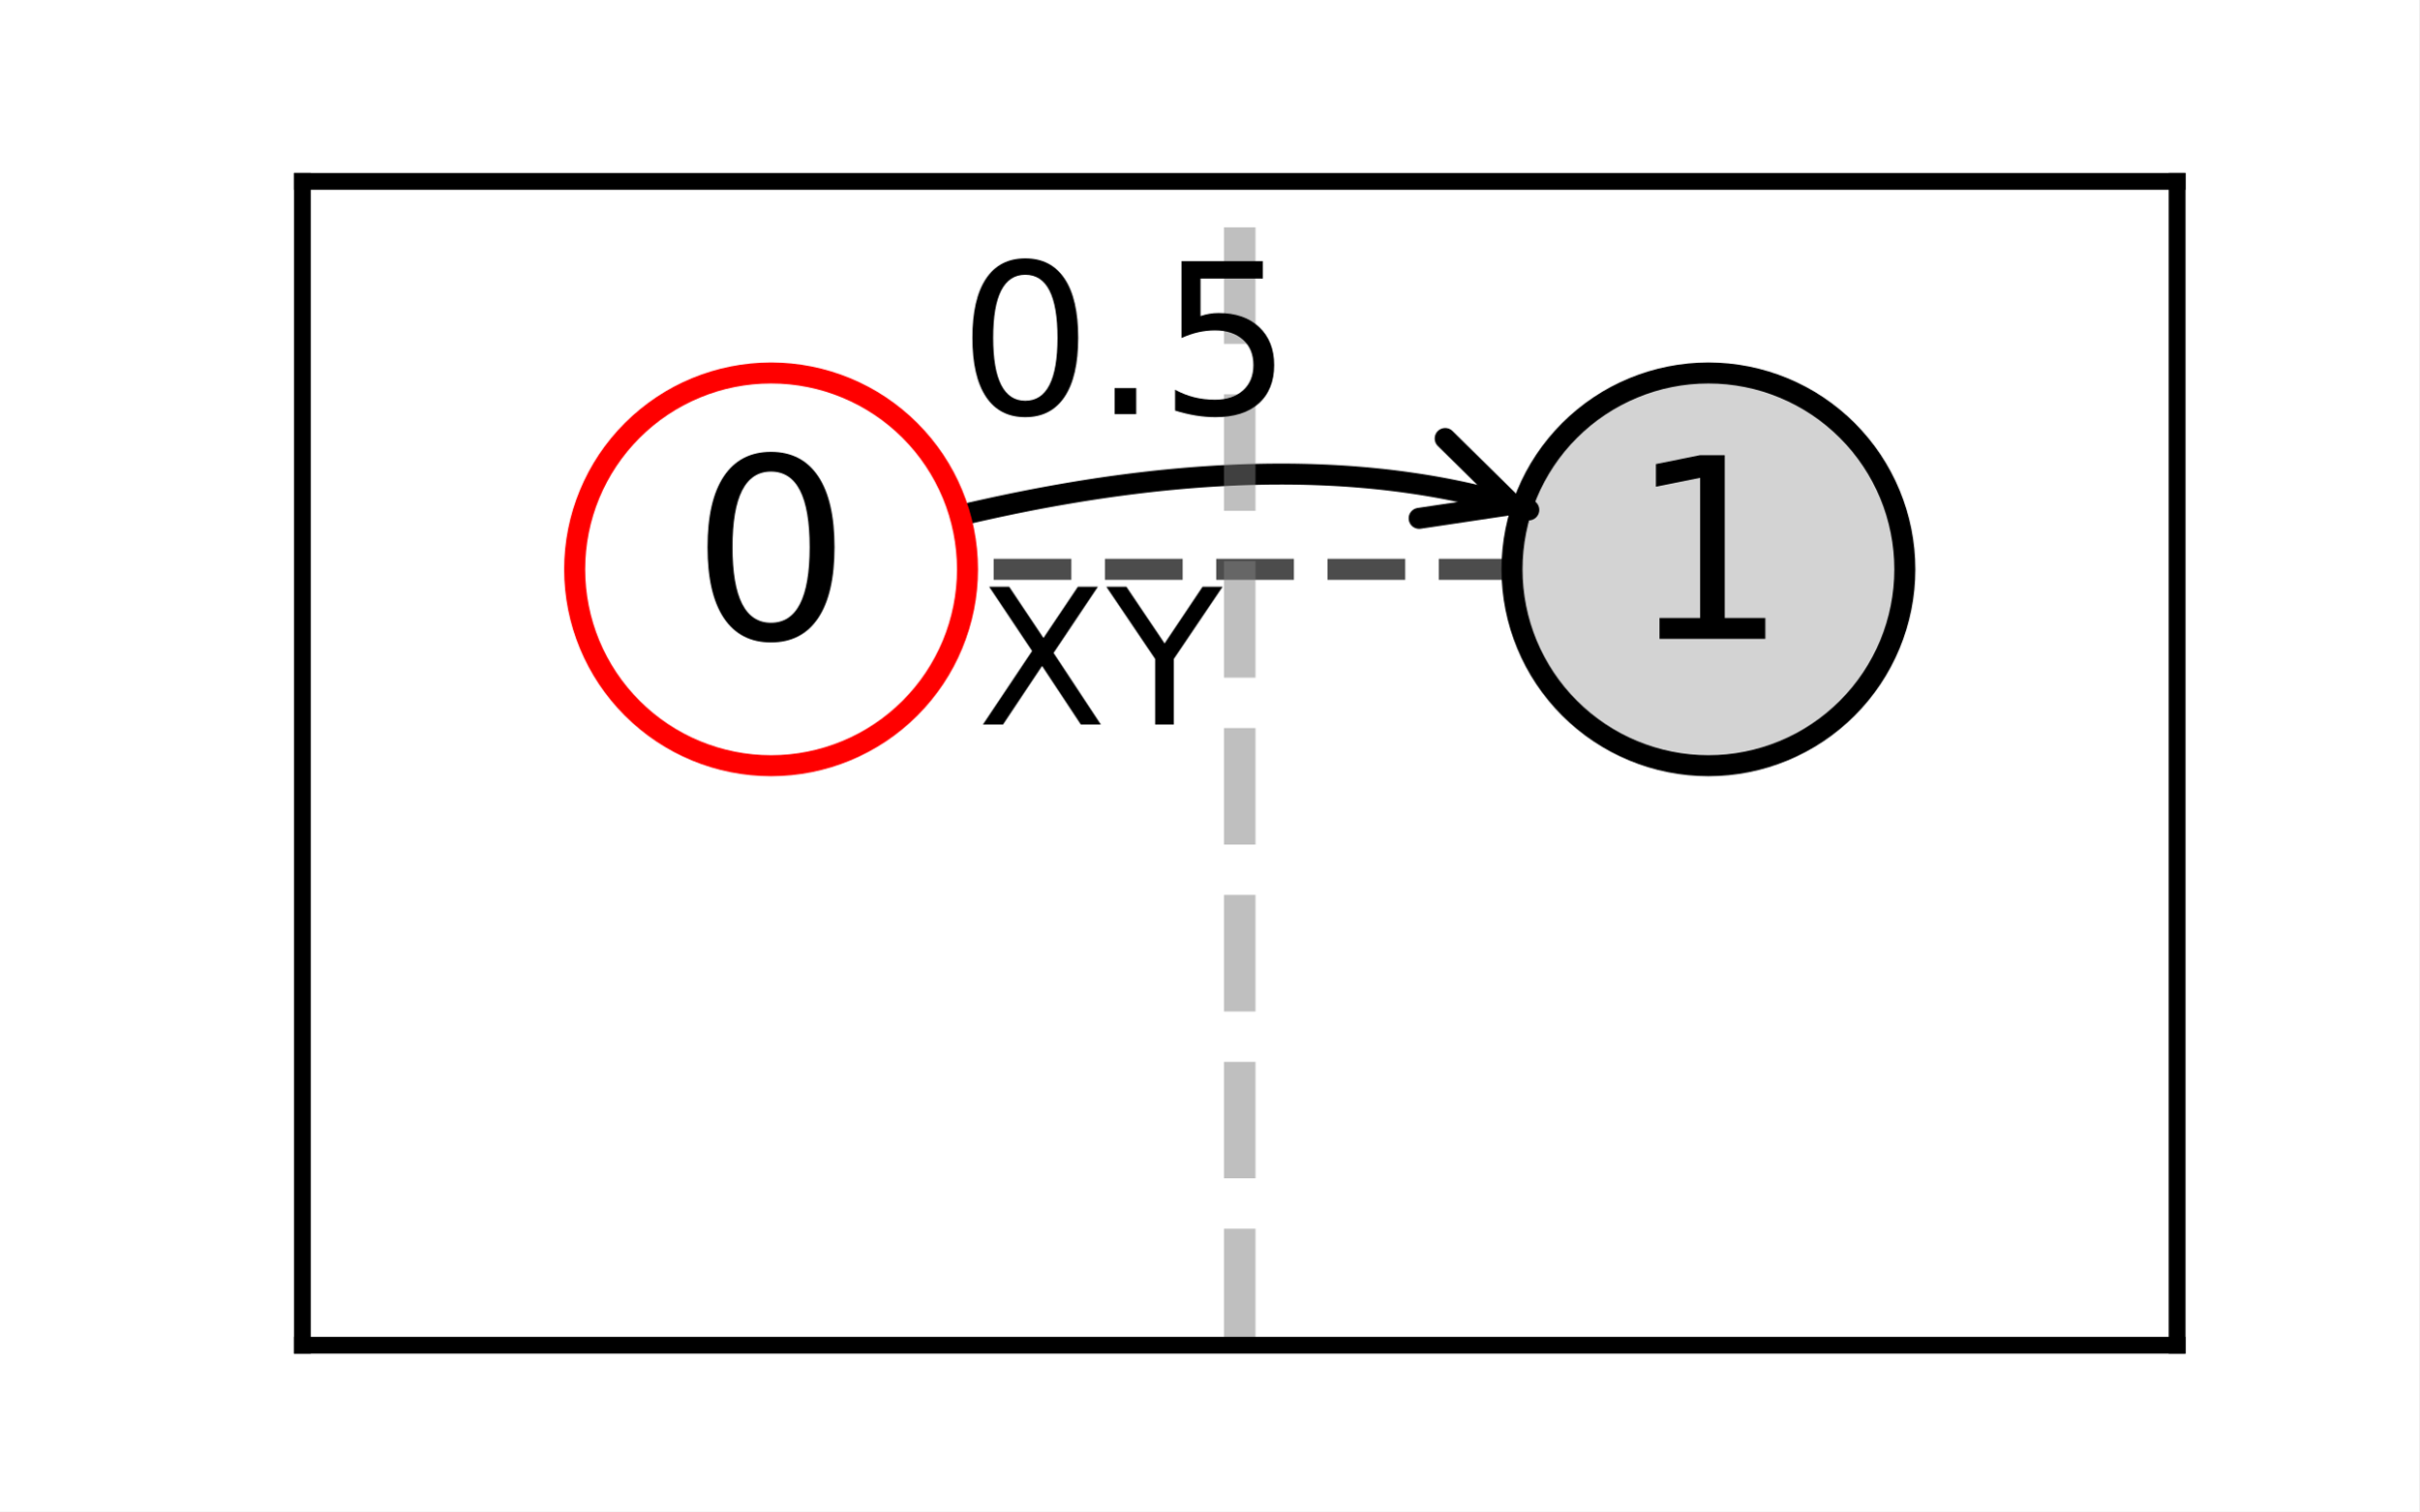
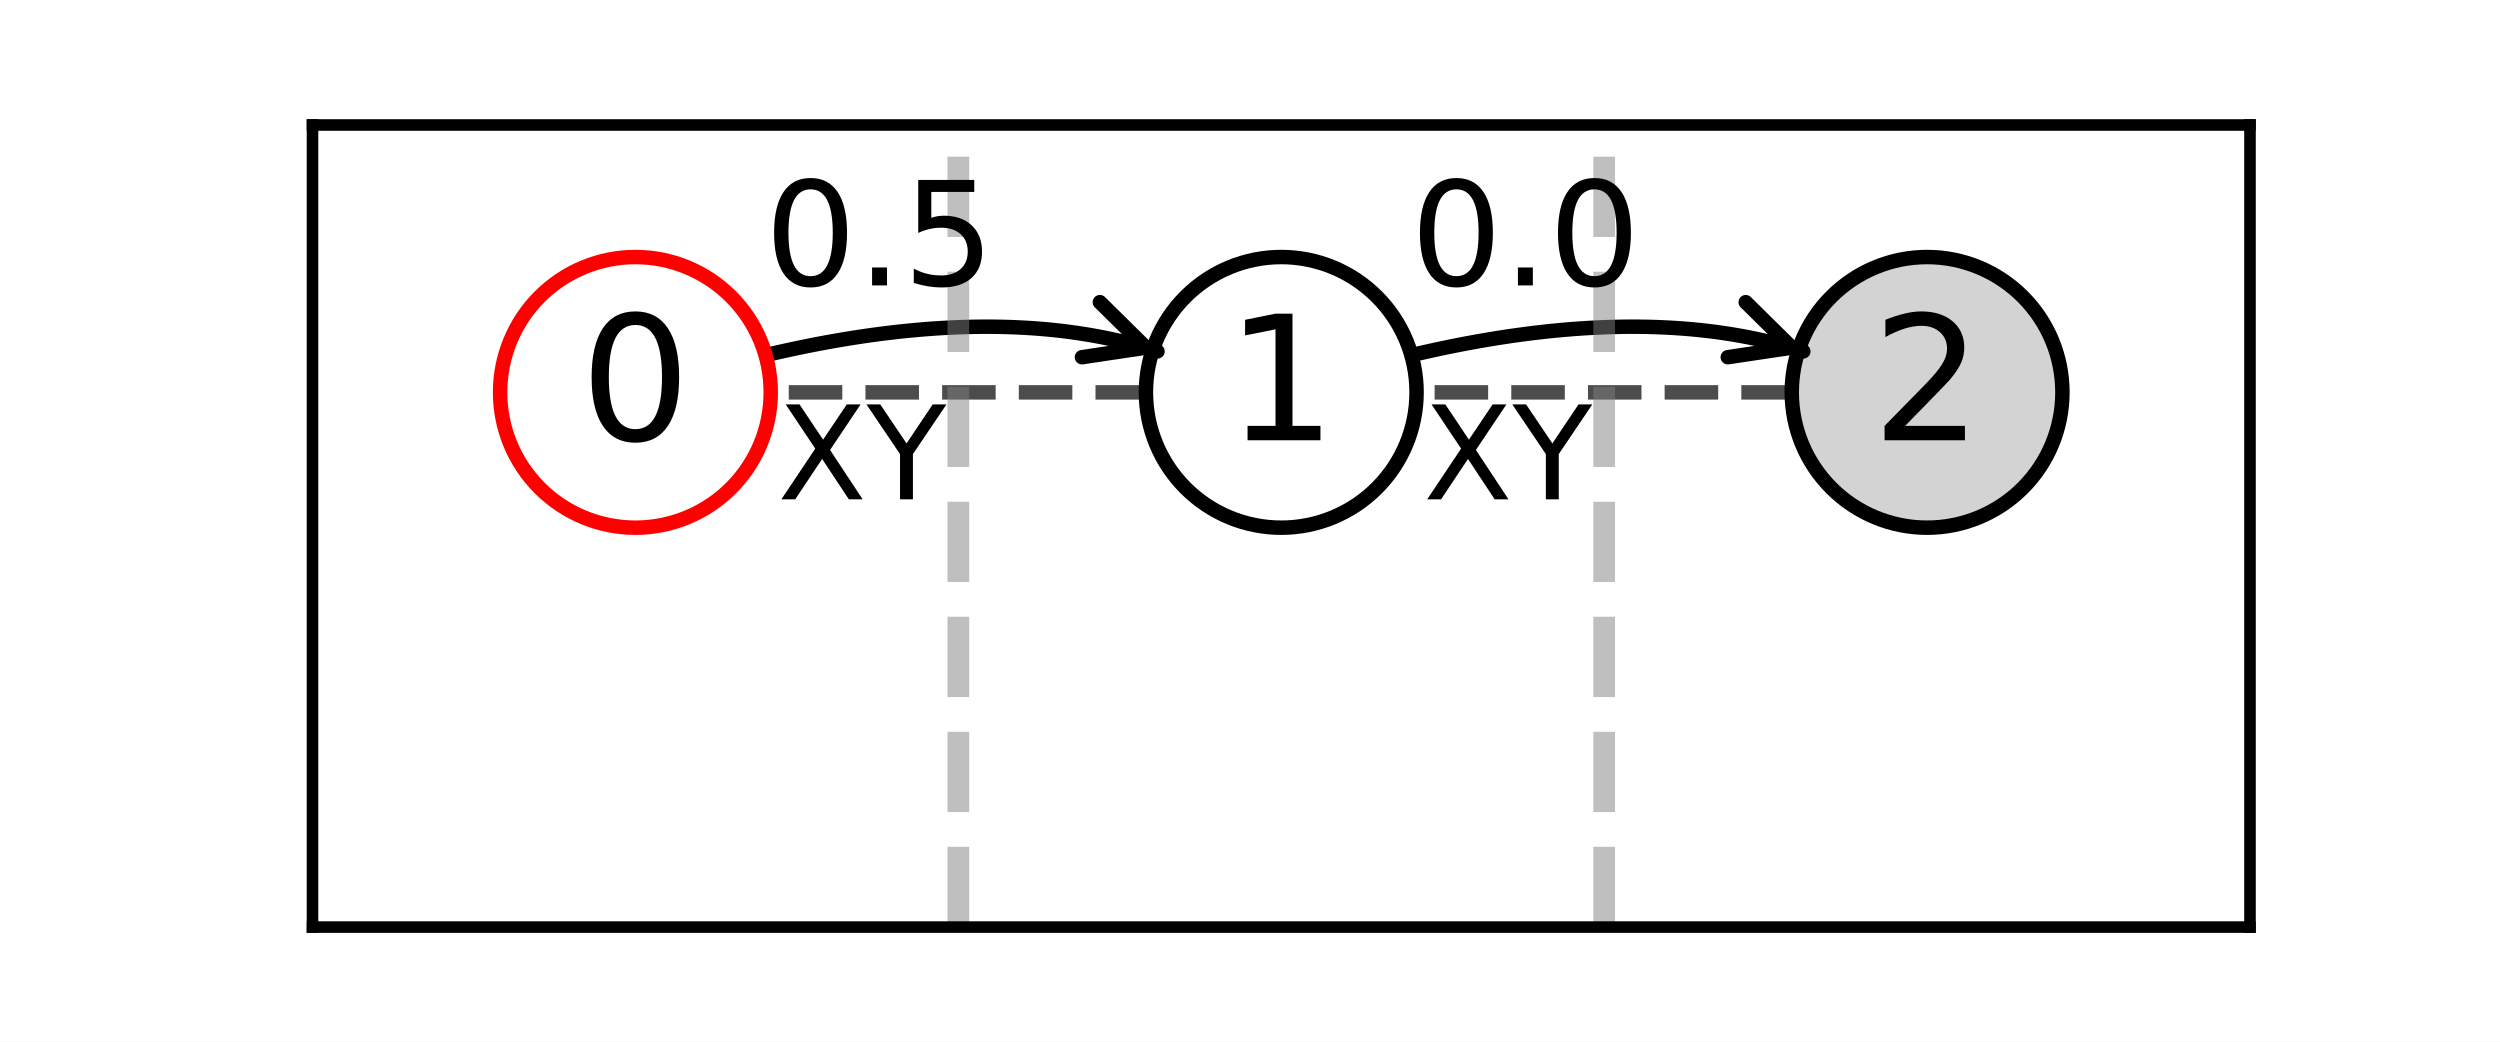
- <svg xmlns="http://www.w3.org/2000/svg" xmlns:xlink="http://www.w3.org/1999/xlink" width="115.2pt" height="72pt" viewBox="0 0 115.2 72" version="1.1">
+ <svg xmlns="http://www.w3.org/2000/svg" xmlns:xlink="http://www.w3.org/1999/xlink" width="172.8pt" height="72pt" viewBox="0 0 172.8 72" version="1.1">
  <defs>
    <style type="text/css">*{stroke-linejoin: round; stroke-linecap: butt}</style>
  </defs>
  <g id="figure_1">
    <g id="patch_1">
-       <path d="M 0 72  L 115.2 72  L 115.2 0  L 0 0  z " style="fill: #ffffff" />
+       <path d="M 0 72  L 172.8 72  L 172.8 0  L 0 0  z " style="fill: #ffffff" />
    </g>
    <g id="axes_1">
      <g id="patch_2">
-         <path d="M 14.4 64.08  L 103.68 64.08  L 103.68 8.64  L 14.4 8.64  z " style="fill: #ffffff" />
+         <path d="M 21.6 64.08  L 155.52 64.08  L 155.52 8.64  L 21.6 8.64  z " style="fill: #ffffff" />
      </g>
      <g id="LineCollection_1">
-         <path d="M 36.72 27.12  L 81.36 27.12  " clip-path="url(#p964ec2b401)" style="fill: none; stroke-dasharray: 3.7,1.6; stroke-dashoffset: 0; stroke: #000000; stroke-opacity: 0.7" />
+         <path d="M 43.92 27.12  L 88.56 27.12  " clip-path="url(#p07d821aa8e)" style="fill: none; stroke-dasharray: 3.7,1.6; stroke-dashoffset: 0; stroke: #000000; stroke-opacity: 0.7" />
+       </g>
+       <g id="LineCollection_2">
+         <path d="M 88.56 27.12  L 133.2 27.12  " clip-path="url(#p07d821aa8e)" style="fill: none; stroke-dasharray: 3.7,1.6; stroke-dashoffset: 0; stroke: #000000; stroke-opacity: 0.7" />
      </g>
      <g id="matplotlib.axis_1">
        <g id="xtick_1" />
        <g id="xtick_2" />
+         <g id="xtick_3" />
      </g>
      <g id="matplotlib.axis_2">
        <g id="ytick_1" />
        <g id="ytick_2" />
      </g>
      <g id="line2d_1">
-         <path d="M 36.72 27.12  L 37.17 26.972  L 37.618 26.826  L 38.065 26.683  L 38.51 26.542  L 38.953 26.404  L 39.395 26.268  L 39.835 26.135  L 40.273 26.004  L 40.71 25.875  L 41.145 25.749  L 41.578 25.626  L 42.009 25.505  L 42.439 25.386  L 42.867 25.27  L 43.293 25.156  L 43.718 25.045  L 44.141 24.936  L 44.562 24.83  L 44.982 24.726  L 45.4 24.625  L 45.816 24.526  L 46.231 24.429  L 46.643 24.335  L 47.055 24.244  L 47.464 24.154  L 47.872 24.068  L 48.278 23.983  L 48.682 23.902  L 49.085 23.822  L 49.486 23.745  L 49.885 23.671  L 50.283 23.599  L 50.679 23.53  L 51.073 23.463  L 51.466 23.398  L 51.857 23.336  L 52.246 23.276  L 52.633 23.219  L 53.019 23.164  L 53.403 23.112  L 53.786 23.062  L 54.166 23.015  L 54.545 22.97  L 54.923 22.927  L 55.298 22.887  L 55.672 22.85  L 56.044 22.815  L 56.415 22.782  L 56.784 22.752  L 57.151 22.724  L 57.517 22.699  L 57.88 22.676  L 58.242 22.656  L 58.603 22.638  L 58.962 22.622  L 59.319 22.609  L 59.674 22.599  L 60.028 22.591  L 60.379 22.585  L 60.73 22.582  L 61.078 22.581  L 61.425 22.583  L 61.77 22.587  L 62.114 22.594  L 62.456 22.603  L 62.796 22.615  L 63.134 22.629  L 63.471 22.645  L 63.806 22.664  L 64.139 22.685  L 64.471 22.709  L 64.801 22.736  L 65.129 22.764  L 65.456 22.796  L 65.781 22.829  L 66.104 22.865  L 66.425 22.904  L 66.745 22.945  L 67.063 22.989  L 67.38 23.035  L 67.695 23.083  L 68.008 23.134  L 68.319 23.187  L 68.629 23.243  L 68.937 23.301  L 69.243 23.362  L 69.547 23.425  L 69.85 23.491  L 70.152 23.559  L 70.451 23.629  L 70.749 23.702  L 71.045 23.778  L 71.339 23.856  L 71.632 23.936  L 71.923 24.019  L 72.213 24.104  L 72.5 24.192  L 72.786 24.282  L 73.071 24.375  " clip-path="url(#p964ec2b401)" style="fill: none; stroke: #000000; stroke-linecap: square" />
+         <path d="M 43.92 27.12  L 44.37 26.972  L 44.818 26.826  L 45.265 26.683  L 45.71 26.542  L 46.153 26.404  L 46.595 26.268  L 47.035 26.135  L 47.473 26.004  L 47.91 25.875  L 48.345 25.749  L 48.778 25.626  L 49.209 25.505  L 49.639 25.386  L 50.067 25.27  L 50.493 25.156  L 50.918 25.045  L 51.341 24.936  L 51.762 24.83  L 52.182 24.726  L 52.6 24.625  L 53.016 24.526  L 53.431 24.429  L 53.843 24.335  L 54.255 24.244  L 54.664 24.154  L 55.072 24.068  L 55.478 23.983  L 55.882 23.902  L 56.285 23.822  L 56.686 23.745  L 57.085 23.671  L 57.483 23.599  L 57.879 23.53  L 58.273 23.463  L 58.666 23.398  L 59.057 23.336  L 59.446 23.276  L 59.833 23.219  L 60.219 23.164  L 60.603 23.112  L 60.986 23.062  L 61.366 23.015  L 61.745 22.97  L 62.123 22.927  L 62.498 22.887  L 62.872 22.85  L 63.244 22.815  L 63.615 22.782  L 63.984 22.752  L 64.351 22.724  L 64.717 22.699  L 65.08 22.676  L 65.442 22.656  L 65.803 22.638  L 66.162 22.622  L 66.519 22.609  L 66.874 22.599  L 67.228 22.591  L 67.579 22.585  L 67.93 22.582  L 68.278 22.581  L 68.625 22.583  L 68.97 22.587  L 69.314 22.594  L 69.656 22.603  L 69.996 22.615  L 70.334 22.629  L 70.671 22.645  L 71.006 22.664  L 71.339 22.685  L 71.671 22.709  L 72.001 22.736  L 72.329 22.764  L 72.656 22.796  L 72.981 22.829  L 73.304 22.865  L 73.625 22.904  L 73.945 22.945  L 74.263 22.989  L 74.58 23.035  L 74.895 23.083  L 75.208 23.134  L 75.519 23.187  L 75.829 23.243  L 76.137 23.301  L 76.443 23.362  L 76.747 23.425  L 77.05 23.491  L 77.352 23.559  L 77.651 23.629  L 77.949 23.702  L 78.245 23.778  L 78.539 23.856  L 78.832 23.936  L 79.123 24.019  L 79.413 24.104  L 79.7 24.192  L 79.986 24.282  L 80.271 24.375  " clip-path="url(#p07d821aa8e)" style="fill: none; stroke: #000000; stroke-linecap: square" />
+       </g>
+       <g id="line2d_2">
+         <path d="M 88.56 27.12  L 89.01 26.972  L 89.458 26.826  L 89.905 26.683  L 90.35 26.542  L 90.793 26.404  L 91.235 26.268  L 91.675 26.135  L 92.113 26.004  L 92.55 25.875  L 92.985 25.749  L 93.418 25.626  L 93.849 25.505  L 94.279 25.386  L 94.707 25.27  L 95.133 25.156  L 95.558 25.045  L 95.981 24.936  L 96.402 24.83  L 96.822 24.726  L 97.24 24.625  L 97.656 24.526  L 98.071 24.429  L 98.483 24.335  L 98.895 24.244  L 99.304 24.154  L 99.712 24.068  L 100.118 23.983  L 100.522 23.902  L 100.925 23.822  L 101.326 23.745  L 101.725 23.671  L 102.123 23.599  L 102.519 23.53  L 102.913 23.463  L 103.306 23.398  L 103.697 23.336  L 104.086 23.276  L 104.473 23.219  L 104.859 23.164  L 105.243 23.112  L 105.626 23.062  L 106.006 23.015  L 106.385 22.97  L 106.763 22.927  L 107.138 22.887  L 107.512 22.85  L 107.884 22.815  L 108.255 22.782  L 108.624 22.752  L 108.991 22.724  L 109.357 22.699  L 109.72 22.676  L 110.082 22.656  L 110.443 22.638  L 110.802 22.622  L 111.159 22.609  L 111.514 22.599  L 111.868 22.591  L 112.219 22.585  L 112.57 22.582  L 112.918 22.581  L 113.265 22.583  L 113.61 22.587  L 113.954 22.594  L 114.296 22.603  L 114.636 22.615  L 114.974 22.629  L 115.311 22.645  L 115.646 22.664  L 115.979 22.685  L 116.311 22.709  L 116.641 22.736  L 116.969 22.764  L 117.296 22.796  L 117.621 22.829  L 117.944 22.865  L 118.265 22.904  L 118.585 22.945  L 118.903 22.989  L 119.22 23.035  L 119.535 23.083  L 119.848 23.134  L 120.159 23.187  L 120.469 23.243  L 120.777 23.301  L 121.083 23.362  L 121.387 23.425  L 121.69 23.491  L 121.992 23.559  L 122.291 23.629  L 122.589 23.702  L 122.885 23.778  L 123.179 23.856  L 123.472 23.936  L 123.763 24.019  L 124.053 24.104  L 124.34 24.192  L 124.626 24.282  L 124.911 24.375  " clip-path="url(#p07d821aa8e)" style="fill: none; stroke: #000000; stroke-linecap: square" />
      </g>
      <g id="PathCollection_1">
        <defs>
-           <path id="me906c6e984" d="M 0 9.354  C 2.481 9.354 4.86 8.369 6.614 6.614  C 8.369 4.86 9.354 2.481 9.354 0  C 9.354 -2.481 8.369 -4.86 6.614 -6.614  C 4.86 -8.369 2.481 -9.354 0 -9.354  C -2.481 -9.354 -4.86 -8.369 -6.614 -6.614  C -8.369 -4.86 -9.354 -2.481 -9.354 0  C -9.354 2.481 -8.369 4.86 -6.614 6.614  C -4.86 8.369 -2.481 9.354 0 9.354  z " style="stroke: #ff0000" />
+           <path id="m778071df5f" d="M 0 9.354  C 2.481 9.354 4.86 8.369 6.614 6.614  C 8.369 4.86 9.354 2.481 9.354 0  C 9.354 -2.481 8.369 -4.86 6.614 -6.614  C 4.86 -8.369 2.481 -9.354 0 -9.354  C -2.481 -9.354 -4.86 -8.369 -6.614 -6.614  C -8.369 -4.86 -9.354 -2.481 -9.354 0  C -9.354 2.481 -8.369 4.86 -6.614 6.614  C -4.86 8.369 -2.481 9.354 0 9.354  z " style="stroke: #ff0000" />
        </defs>
-         <g clip-path="url(#p964ec2b401)">
-           <use xlink:href="#me906c6e984" x="36.72" y="27.12" style="fill: #ffffff; stroke: #ff0000" />
+         <g clip-path="url(#p07d821aa8e)">
+           <use xlink:href="#m778071df5f" x="43.92" y="27.12" style="fill: #ffffff; stroke: #ff0000" />
        </g>
      </g>
      <g id="PathCollection_2">
        <defs>
-           <path id="m69313fa1d2" d="M 0 9.354  C 2.481 9.354 4.86 8.369 6.614 6.614  C 8.369 4.86 9.354 2.481 9.354 0  C 9.354 -2.481 8.369 -4.86 6.614 -6.614  C 4.86 -8.369 2.481 -9.354 0 -9.354  C -2.481 -9.354 -4.86 -8.369 -6.614 -6.614  C -8.369 -4.86 -9.354 -2.481 -9.354 0  C -9.354 2.481 -8.369 4.86 -6.614 6.614  C -4.86 8.369 -2.481 9.354 0 9.354  z " style="stroke: #000000" />
+           <path id="m8bd1655969" d="M 0 9.354  C 2.481 9.354 4.86 8.369 6.614 6.614  C 8.369 4.86 9.354 2.481 9.354 0  C 9.354 -2.481 8.369 -4.86 6.614 -6.614  C 4.86 -8.369 2.481 -9.354 0 -9.354  C -2.481 -9.354 -4.86 -8.369 -6.614 -6.614  C -8.369 -4.86 -9.354 -2.481 -9.354 0  C -9.354 2.481 -8.369 4.86 -6.614 6.614  C -4.86 8.369 -2.481 9.354 0 9.354  z " style="stroke: #000000" />
        </defs>
-         <g clip-path="url(#p964ec2b401)">
-           <use xlink:href="#m69313fa1d2" x="81.36" y="27.12" style="fill: #d3d3d3; stroke: #000000" />
+         <g clip-path="url(#p07d821aa8e)">
+           <use xlink:href="#m8bd1655969" x="88.56" y="27.12" style="fill: #ffffff; stroke: #000000" />
        </g>
      </g>
-       <g id="line2d_2">
-         <path d="M 59.04 64.08  L 59.04 8.64  " clip-path="url(#p964ec2b401)" style="fill: none; stroke-dasharray: 5.55,2.4; stroke-dashoffset: 0; stroke: #808080; stroke-opacity: 0.5; stroke-width: 1.5" />
+       <g id="PathCollection_3">
+         <defs>
+           <path id="mb3cf4a14ea" d="M 0 9.354  C 2.481 9.354 4.86 8.369 6.614 6.614  C 8.369 4.86 9.354 2.481 9.354 0  C 9.354 -2.481 8.369 -4.86 6.614 -6.614  C 4.86 -8.369 2.481 -9.354 0 -9.354  C -2.481 -9.354 -4.86 -8.369 -6.614 -6.614  C -8.369 -4.86 -9.354 -2.481 -9.354 0  C -9.354 2.481 -8.369 4.86 -6.614 6.614  C -4.86 8.369 -2.481 9.354 0 9.354  z " style="stroke: #000000" />
+         </defs>
+         <g clip-path="url(#p07d821aa8e)">
+           <use xlink:href="#mb3cf4a14ea" x="133.2" y="27.12" style="fill: #d3d3d3; stroke: #000000" />
+         </g>
+       </g>
+       <g id="line2d_3">
+         <path d="M 66.24 64.08  L 66.24 8.64  " clip-path="url(#p07d821aa8e)" style="fill: none; stroke-dasharray: 5.55,2.4; stroke-dashoffset: 0; stroke: #808080; stroke-opacity: 0.5; stroke-width: 1.5" />
+       </g>
+       <g id="line2d_4">
+         <path d="M 110.88 64.08  L 110.88 8.64  " clip-path="url(#p07d821aa8e)" style="fill: none; stroke-dasharray: 5.55,2.4; stroke-dashoffset: 0; stroke: #808080; stroke-opacity: 0.5; stroke-width: 1.5" />
      </g>
      <g id="patch_3">
-         <path d="M 14.4 64.08  L 14.4 8.64  " style="fill: none; stroke: #000000; stroke-width: 0.8; stroke-linejoin: miter; stroke-linecap: square" />
+         <path d="M 21.6 64.08  L 21.6 8.64  " style="fill: none; stroke: #000000; stroke-width: 0.8; stroke-linejoin: miter; stroke-linecap: square" />
      </g>
      <g id="patch_4">
-         <path d="M 103.68 64.08  L 103.68 8.64  " style="fill: none; stroke: #000000; stroke-width: 0.8; stroke-linejoin: miter; stroke-linecap: square" />
+         <path d="M 155.52 64.08  L 155.52 8.64  " style="fill: none; stroke: #000000; stroke-width: 0.8; stroke-linejoin: miter; stroke-linecap: square" />
      </g>
      <g id="patch_5">
-         <path d="M 14.4 64.08  L 103.68 64.08  " style="fill: none; stroke: #000000; stroke-width: 0.8; stroke-linejoin: miter; stroke-linecap: square" />
+         <path d="M 21.6 64.08  L 155.52 64.08  " style="fill: none; stroke: #000000; stroke-width: 0.8; stroke-linejoin: miter; stroke-linecap: square" />
      </g>
      <g id="patch_6">
-         <path d="M 14.4 8.64  L 103.68 8.64  " style="fill: none; stroke: #000000; stroke-width: 0.8; stroke-linejoin: miter; stroke-linecap: square" />
+         <path d="M 21.6 8.64  L 155.52 8.64  " style="fill: none; stroke: #000000; stroke-width: 0.8; stroke-linejoin: miter; stroke-linecap: square" />
      </g>
      <g id="patch_7">
-         <path d="M 72.786 24.282  Q 72.928 24.328 72.008 24.028  " style="fill: none; stroke: #000000; stroke-linecap: round" />
-         <path d="M 68.824 20.887  L 72.008 24.028  L 67.585 24.69  " style="fill: none; stroke: #000000; stroke-linecap: round" />
+         <path d="M 79.986 24.282  Q 80.128 24.328 79.208 24.028  " style="fill: none; stroke: #000000; stroke-linecap: round" />
+         <path d="M 76.024 20.887  L 79.208 24.028  L 74.785 24.69  " style="fill: none; stroke: #000000; stroke-linecap: round" />
+       </g>
+       <g id="patch_8">
+         <path d="M 124.626 24.282  Q 124.768 24.328 123.848 24.028  " style="fill: none; stroke: #000000; stroke-linecap: round" />
+         <path d="M 120.664 20.887  L 123.848 24.028  L 119.425 24.69  " style="fill: none; stroke: #000000; stroke-linecap: round" />
      </g>
      <g id="text_1">
-         <g transform="translate(45.648 19.728) scale(0.1 -0.1)">
+         <g transform="translate(52.848 19.728) scale(0.1 -0.1)">
          <defs>
            <path id="DejaVuSans-30" d="M 2034 4250  Q 1547 4250 1301 3770  Q 1056 3291 1056 2328  Q 1056 1369 1301 889  Q 1547 409 2034 409  Q 2525 409 2770 889  Q 3016 1369 3016 2328  Q 3016 3291 2770 3770  Q 2525 4250 2034 4250  z M 2034 4750  Q 2819 4750 3233 4129  Q 3647 3509 3647 2328  Q 3647 1150 3233 529  Q 2819 -91 2034 -91  Q 1250 -91 836 529  Q 422 1150 422 2328  Q 422 3509 836 4129  Q 1250 4750 2034 4750  z " transform="scale(0.015625)" />
            <path id="DejaVuSans-2e" d="M 684 794  L 1344 794  L 1344 0  L 684 0  L 684 794  z " transform="scale(0.015625)" />
            <path id="DejaVuSans-35" d="M 691 4666  L 3169 4666  L 3169 4134  L 1269 4134  L 1269 2991  Q 1406 3038 1543 3061  Q 1681 3084 1819 3084  Q 2600 3084 3056 2656  Q 3513 2228 3513 1497  Q 3513 744 3044 326  Q 2575 -91 1722 -91  Q 1428 -91 1123 -41  Q 819 9 494 109  L 494 744  Q 775 591 1075 516  Q 1375 441 1709 441  Q 2250 441 2565 725  Q 2881 1009 2881 1497  Q 2881 1984 2565 2268  Q 2250 2553 1709 2553  Q 1456 2553 1204 2497  Q 953 2441 691 2322  L 691 4666  z " transform="scale(0.015625)" />
          </defs>
          <use xlink:href="#DejaVuSans-30" />
          <use xlink:href="#DejaVuSans-2e" transform="translate(63.62305 0)" />
          <use xlink:href="#DejaVuSans-35" transform="translate(95.41016 0)" />
        </g>
      </g>
      <g id="text_2">
-         <g transform="translate(46.5408 34.512) scale(0.09 -0.09)">
+         <g transform="translate(97.488 19.728) scale(0.1 -0.1)">
+           <use xlink:href="#DejaVuSans-30" />
+           <use xlink:href="#DejaVuSans-2e" transform="translate(63.62305 0)" />
+           <use xlink:href="#DejaVuSans-30" transform="translate(95.41016 0)" />
+         </g>
+       </g>
+       <g id="text_3">
+         <g transform="translate(53.7408 34.512) scale(0.09 -0.09)">
          <defs>
            <path id="DejaVuSans-58" d="M 403 4666  L 1081 4666  L 2241 2931  L 3406 4666  L 4084 4666  L 2584 2425  L 4184 0  L 3506 0  L 2194 1984  L 872 0  L 191 0  L 1856 2491  L 403 4666  z " transform="scale(0.015625)" />
            <path id="DejaVuSans-59" d="M -13 4666  L 666 4666  L 1959 2747  L 3244 4666  L 3922 4666  L 2272 2222  L 2272 0  L 1638 0  L 1638 2222  L -13 4666  z " transform="scale(0.015625)" />
          </defs>
          <use xlink:href="#DejaVuSans-58" />
          <use xlink:href="#DejaVuSans-59" transform="translate(68.50586 0)" />
        </g>
      </g>
-       <g id="text_3">
-         <g clip-path="url(#p964ec2b401)">
-           <g transform="translate(32.9025 30.43125) scale(0.12 -0.12)">
+       <g id="text_4">
+         <g transform="translate(98.3808 34.512) scale(0.09 -0.09)">
+           <use xlink:href="#DejaVuSans-58" />
+           <use xlink:href="#DejaVuSans-59" transform="translate(68.50586 0)" />
+         </g>
+       </g>
+       <g id="text_5">
+         <g clip-path="url(#p07d821aa8e)">
+           <g transform="translate(40.1025 30.43125) scale(0.12 -0.12)">
            <use xlink:href="#DejaVuSans-30" />
          </g>
        </g>
      </g>
-       <g id="text_4">
-         <g clip-path="url(#p964ec2b401)">
-           <g transform="translate(77.5425 30.43125) scale(0.12 -0.12)">
+       <g id="text_6">
+         <g clip-path="url(#p07d821aa8e)">
+           <g transform="translate(84.7425 30.43125) scale(0.12 -0.12)">
            <defs>
              <path id="DejaVuSans-31" d="M 794 531  L 1825 531  L 1825 4091  L 703 3866  L 703 4441  L 1819 4666  L 2450 4666  L 2450 531  L 3481 531  L 3481 0  L 794 0  L 794 531  z " transform="scale(0.015625)" />
            </defs>
            <use xlink:href="#DejaVuSans-31" />
          </g>
        </g>
      </g>
+       <g id="text_7">
+         <g clip-path="url(#p07d821aa8e)">
+           <g transform="translate(129.3825 30.43125) scale(0.12 -0.12)">
+             <defs>
+               <path id="DejaVuSans-32" d="M 1228 531  L 3431 531  L 3431 0  L 469 0  L 469 531  Q 828 903 1448 1529  Q 2069 2156 2228 2338  Q 2531 2678 2651 2914  Q 2772 3150 2772 3378  Q 2772 3750 2511 3984  Q 2250 4219 1831 4219  Q 1534 4219 1204 4116  Q 875 4013 500 3803  L 500 4441  Q 881 4594 1212 4672  Q 1544 4750 1819 4750  Q 2544 4750 2975 4387  Q 3406 4025 3406 3419  Q 3406 3131 3298 2873  Q 3191 2616 2906 2266  Q 2828 2175 2409 1742  Q 1991 1309 1228 531  z " transform="scale(0.015625)" />
+             </defs>
+             <use xlink:href="#DejaVuSans-32" />
+           </g>
+         </g>
+       </g>
    </g>
  </g>
  <defs>
-     <clipPath id="p964ec2b401">
-       <rect x="14.4" y="8.64" width="89.28" height="55.44" />
+     <clipPath id="p07d821aa8e">
+       <rect x="21.6" y="8.64" width="133.92" height="55.44" />
    </clipPath>
  </defs>
</svg>
